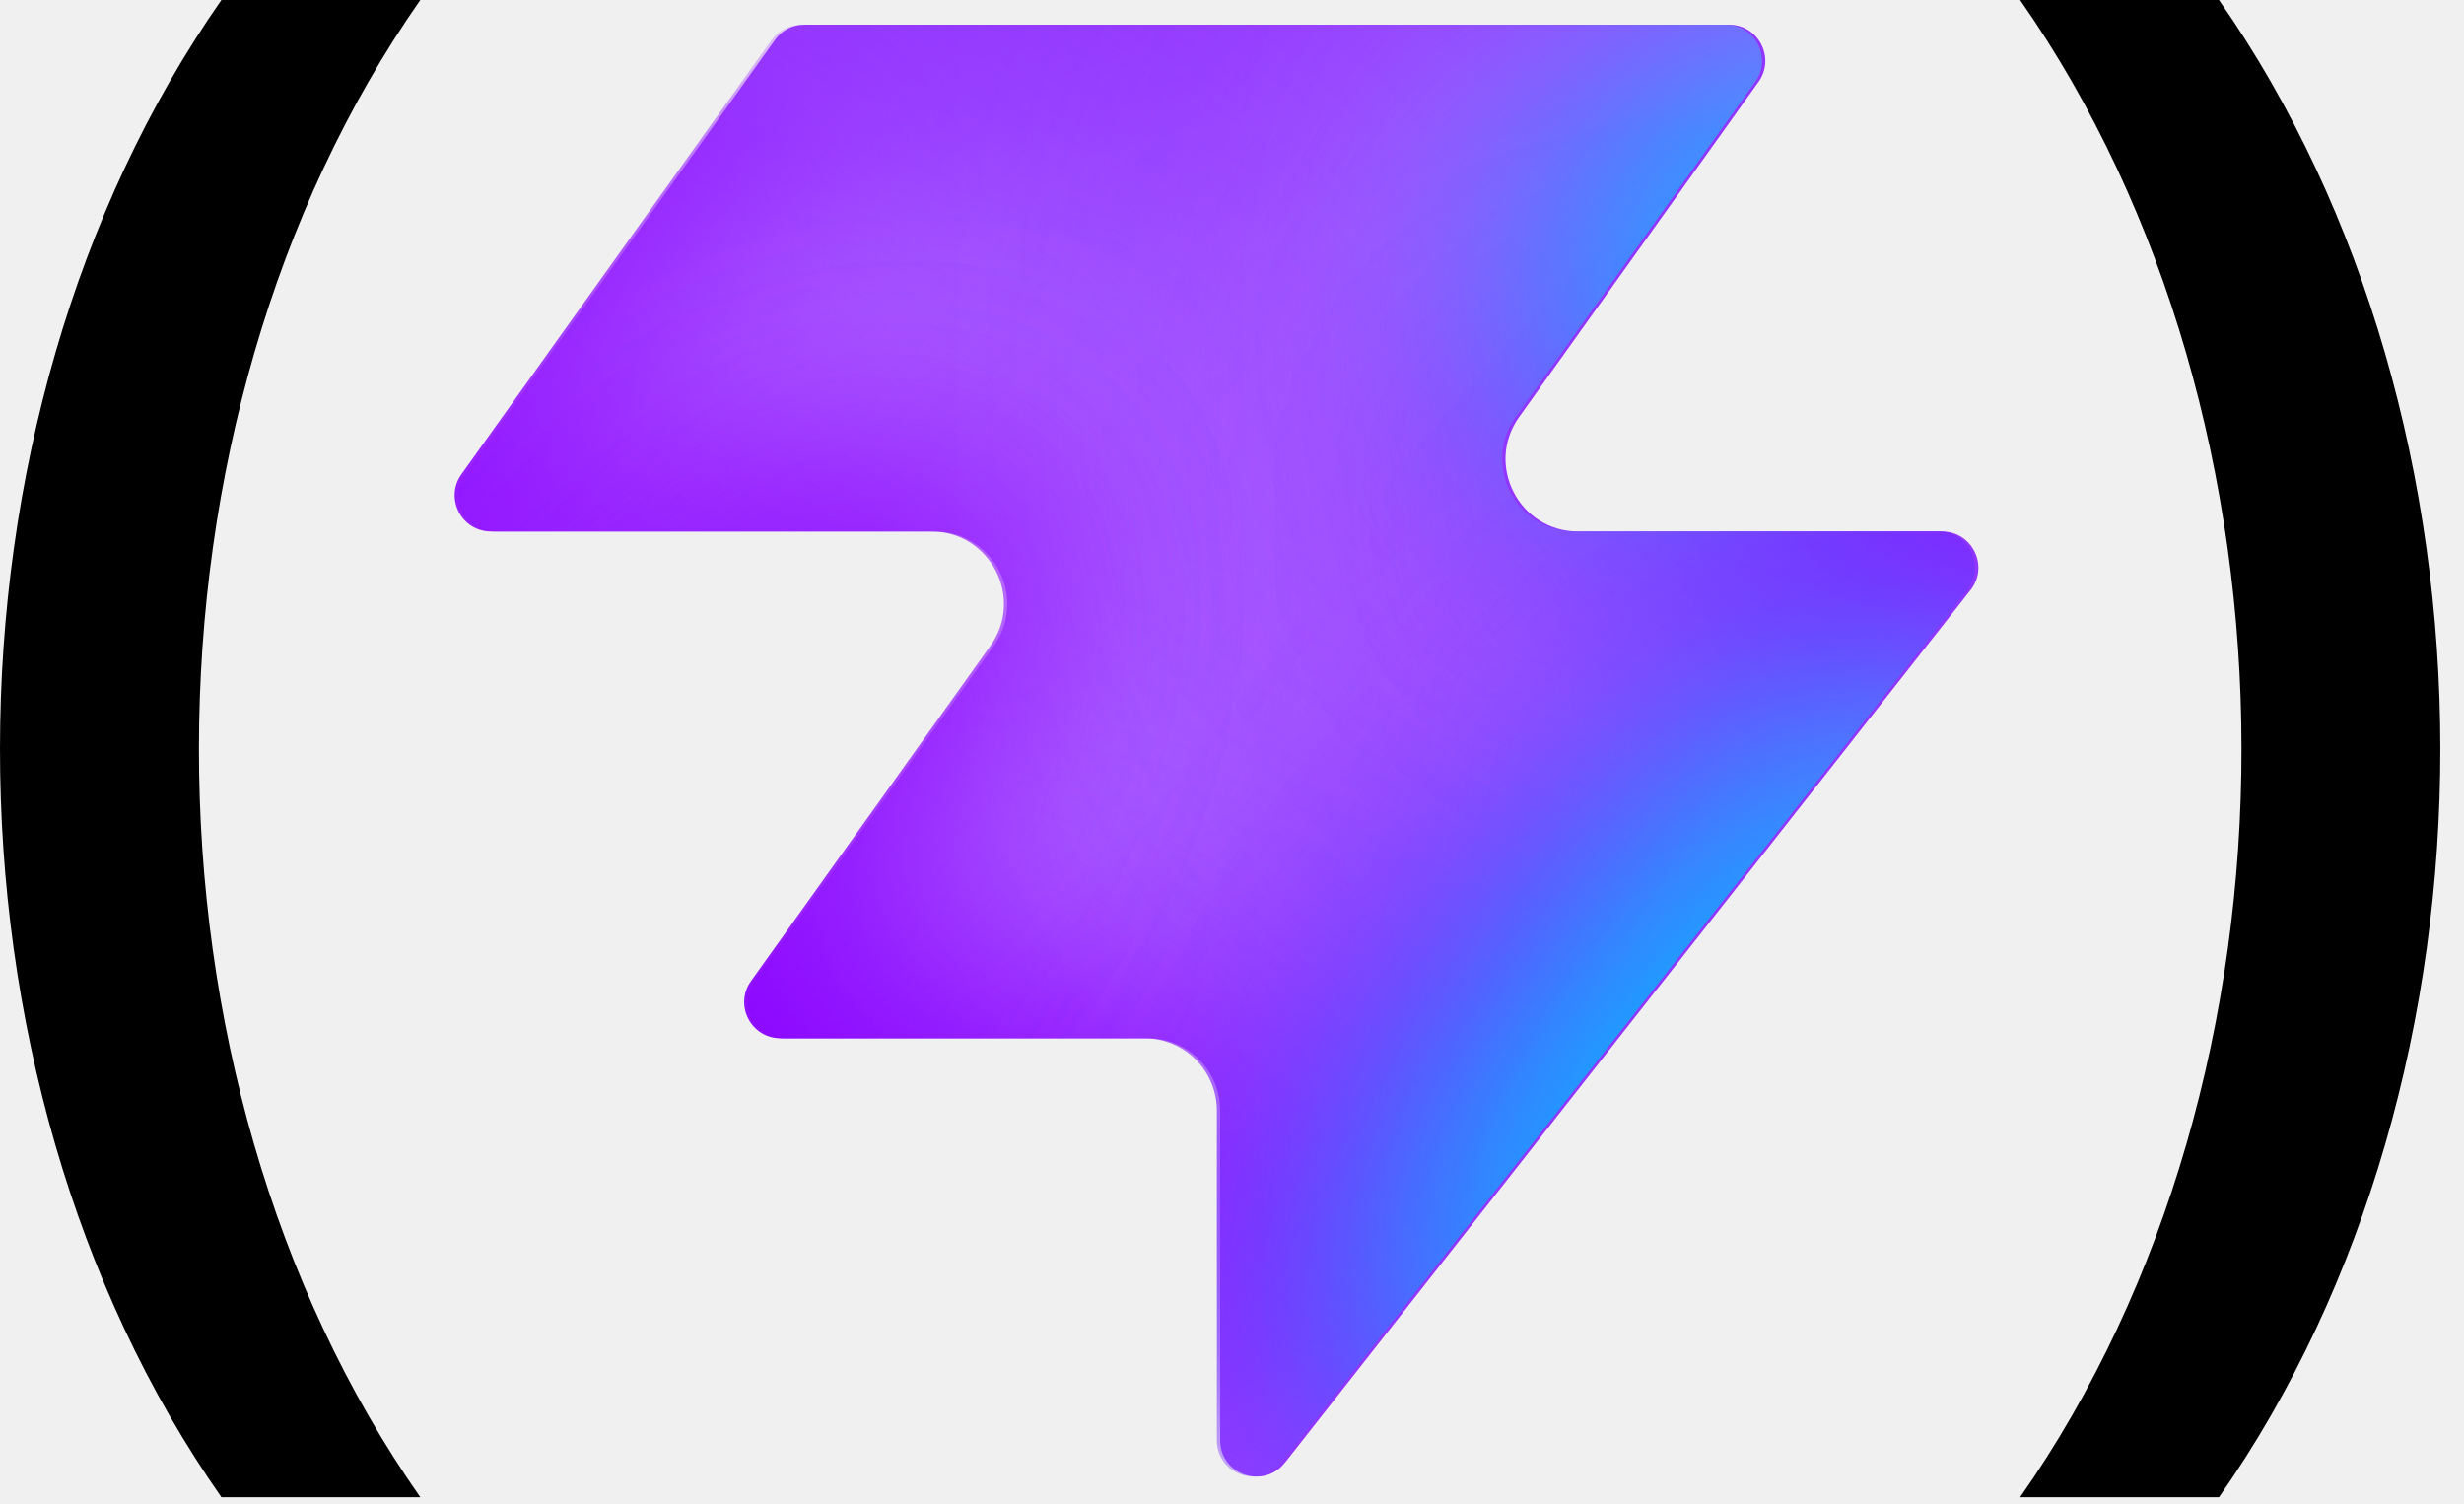
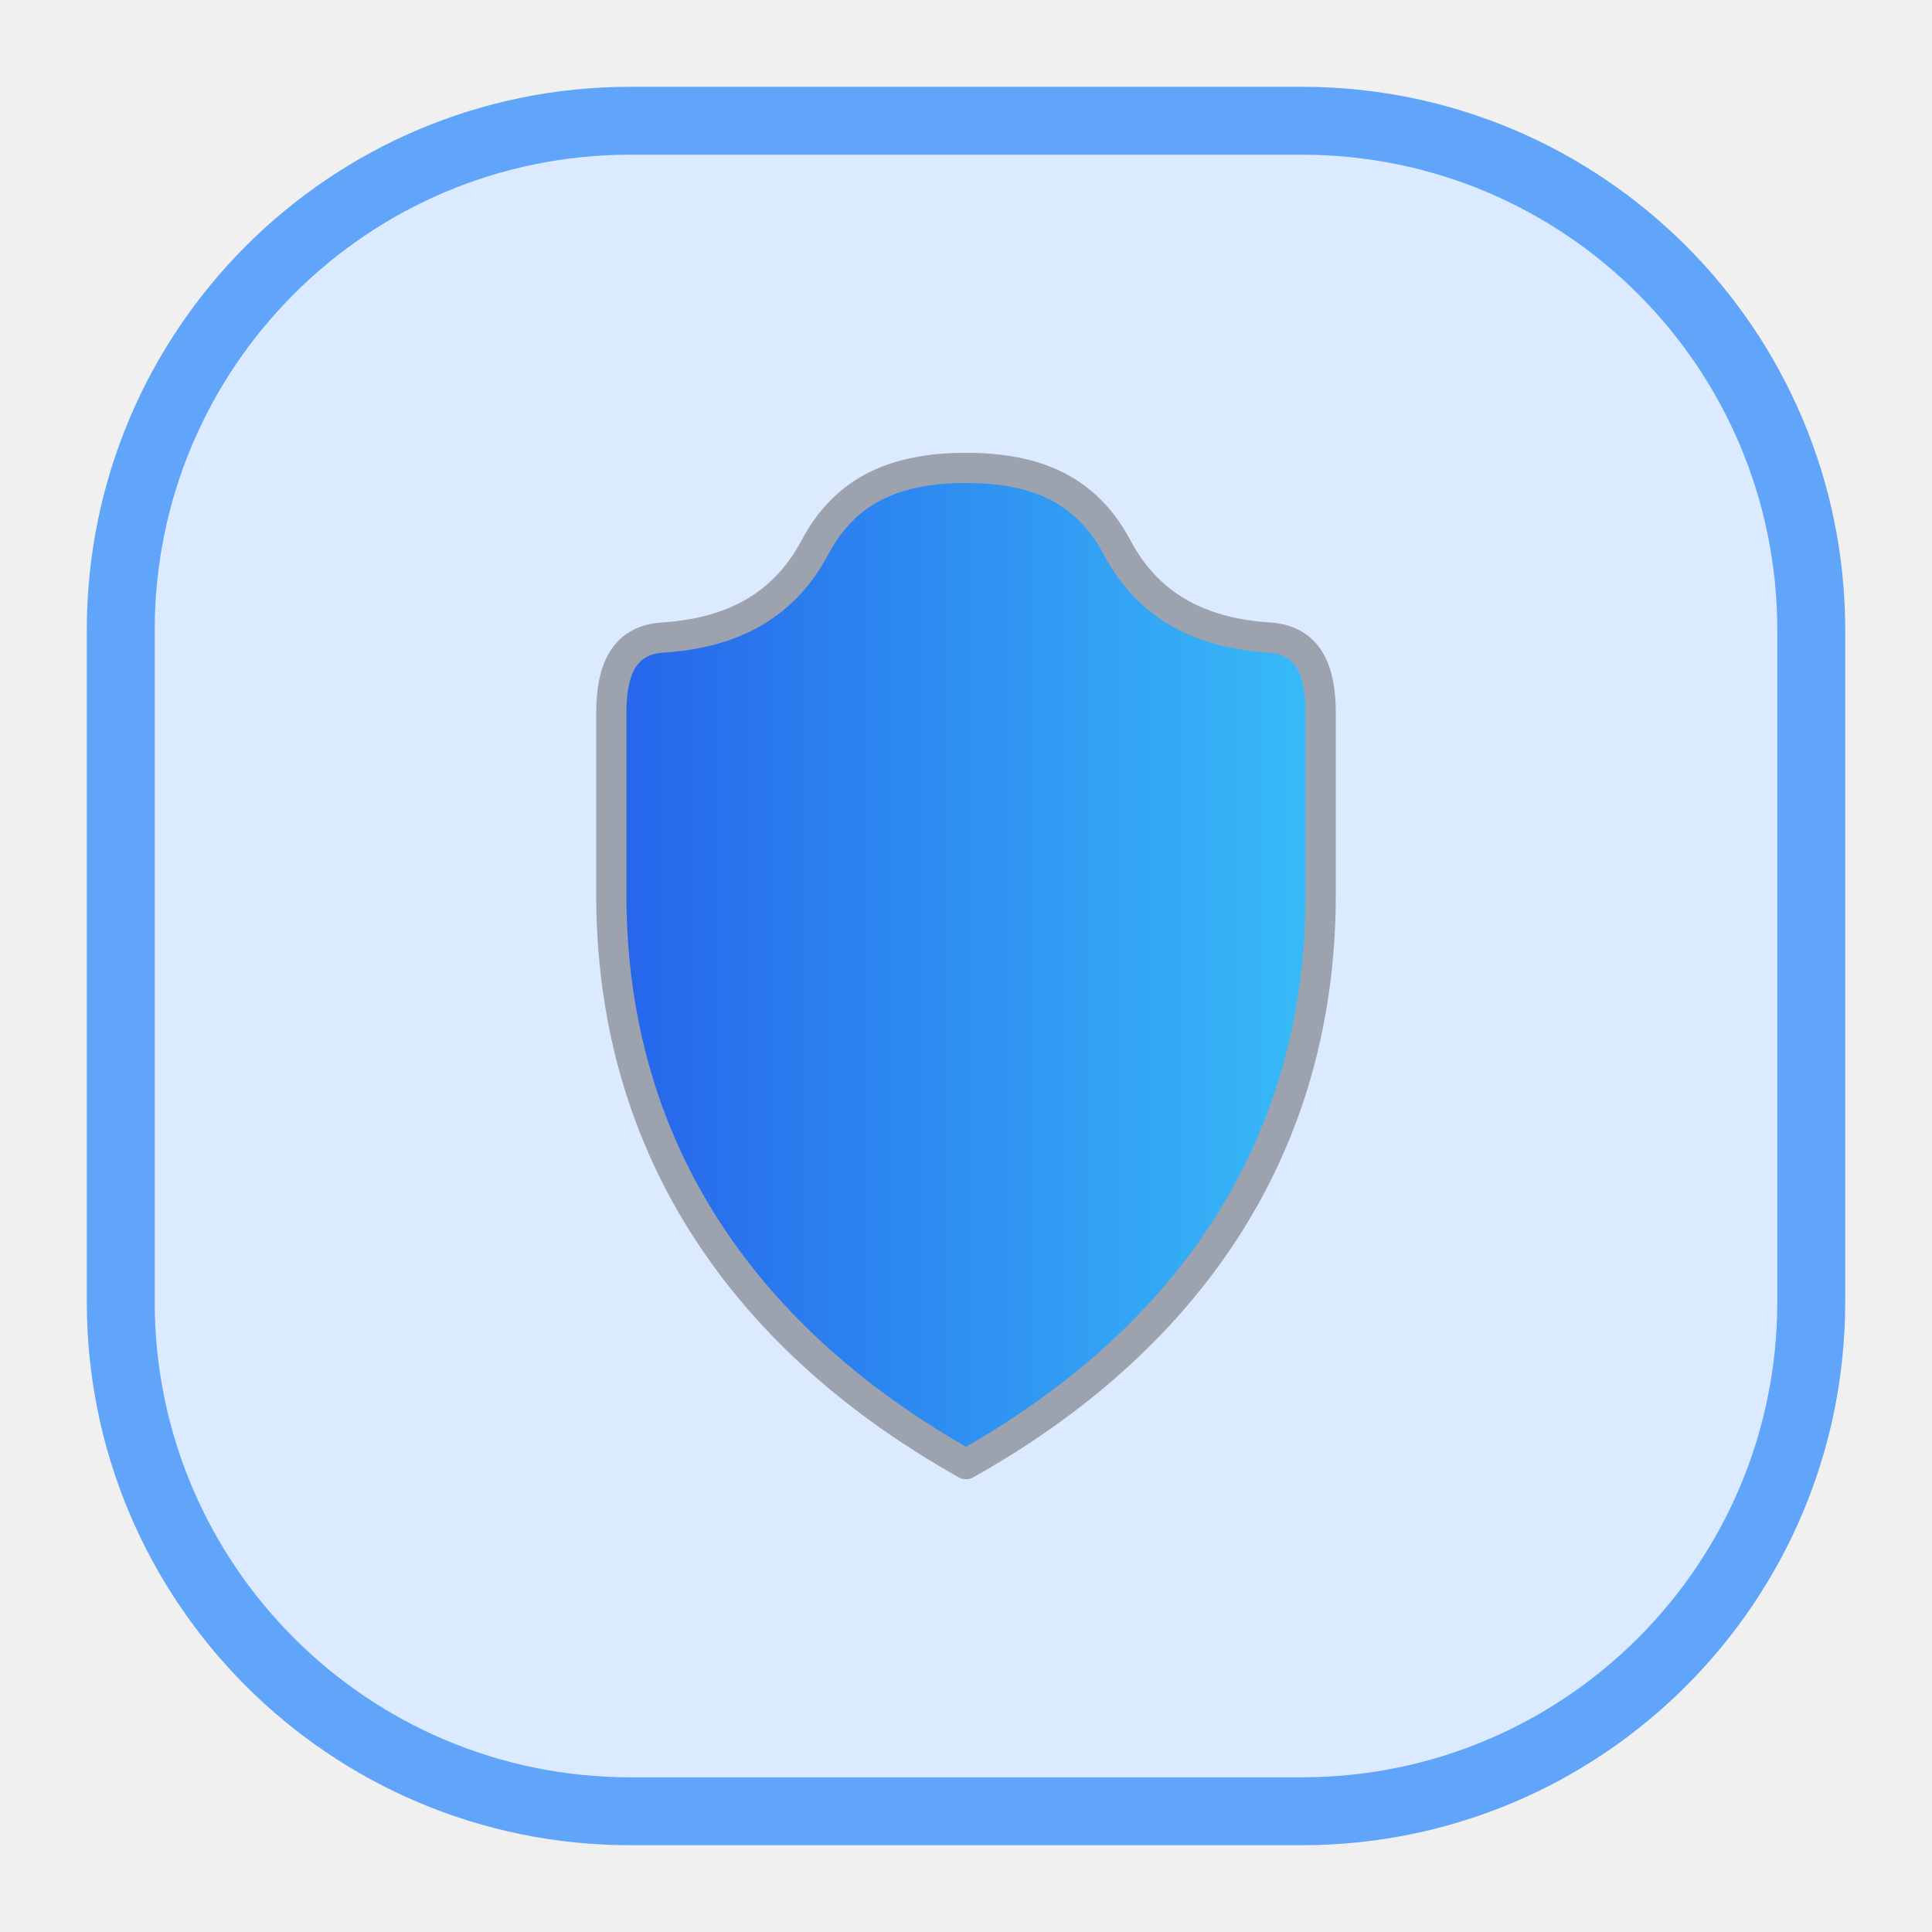
- <svg xmlns="http://www.w3.org/2000/svg" width="77" height="47" fill="none" aria-labelledby="vite-logo-title" viewBox="0 0 77 47">
-   <style>.parenthesis{fill:#000}@media (prefers-color-scheme:dark){.parenthesis{fill:#fff}}</style>
-   <path fill="#9135ff" d="M40.151 45.71c-.663.844-2.02.374-2.02-.699V34.708a2.26 2.26 0 0 0-2.262-2.262H24.493c-.92 0-1.457-1.04-.92-1.788l7.479-10.471c1.07-1.498 0-3.578-1.842-3.578H15.443c-.92 0-1.456-1.04-.92-1.788l9.696-13.576c.213-.297.556-.474.92-.474h28.894c.92 0 1.456 1.04.92 1.788l-7.48 10.472c-1.07 1.497 0 3.578 1.842 3.578h11.376c.944 0 1.474 1.087.89 1.83L40.153 45.712z" />
-   <mask id="a" width="48" height="47" x="14" y="0" maskUnits="userSpaceOnUse" style="mask-type:alpha">
-     <path fill="#000" d="M40.047 45.71c-.663.843-2.02.374-2.02-.699V34.708a2.26 2.26 0 0 0-2.262-2.262H24.389c-.92 0-1.457-1.04-.92-1.788l7.479-10.472c1.07-1.497 0-3.578-1.842-3.578H15.34c-.92 0-1.456-1.04-.92-1.788l9.696-13.575c.213-.297.556-.474.92-.474H53.93c.92 0 1.456 1.04.92 1.788L47.37 13.03c-1.07 1.498 0 3.578 1.842 3.578h11.376c.944 0 1.474 1.088.89 1.831L40.049 45.712z" />
-   </mask>
-   <g mask="url(#a)">
-     <g filter="url(#b)">
-       <ellipse cx="5.508" cy="14.704" fill="#eee6ff" rx="5.508" ry="14.704" transform="rotate(269.814 20.96 11.29)scale(-1 1)" />
-     </g>
-     <g filter="url(#c)">
-       <ellipse cx="10.399" cy="29.851" fill="#eee6ff" rx="10.399" ry="29.851" transform="rotate(89.814 -16.902 -8.275)scale(1 -1)" />
-     </g>
-     <g filter="url(#d)">
-       <ellipse cx="5.508" cy="30.487" fill="#8900ff" rx="5.508" ry="30.487" transform="rotate(89.814 -19.197 -7.127)scale(1 -1)" />
-     </g>
-     <g filter="url(#e)">
-       <ellipse cx="5.508" cy="30.599" fill="#8900ff" rx="5.508" ry="30.599" transform="rotate(89.814 -25.928 4.177)scale(1 -1)" />
-     </g>
-     <g filter="url(#f)">
-       <ellipse cx="5.508" cy="30.599" fill="#8900ff" rx="5.508" ry="30.599" transform="rotate(89.814 -25.738 5.52)scale(1 -1)" />
-     </g>
-     <g filter="url(#g)">
-       <ellipse cx="14.072" cy="22.078" fill="#eee6ff" rx="14.072" ry="22.078" transform="rotate(93.35 31.245 55.578)scale(-1 1)" />
-     </g>
-     <g filter="url(#h)">
-       <ellipse cx="3.47" cy="21.501" fill="#8900ff" rx="3.47" ry="21.501" transform="rotate(89.009 35.419 55.202)scale(-1 1)" />
-     </g>
-     <g filter="url(#i)">
-       <ellipse cx="3.47" cy="21.501" fill="#8900ff" rx="3.47" ry="21.501" transform="rotate(89.009 35.419 55.202)scale(-1 1)" />
-     </g>
-     <g filter="url(#j)">
-       <ellipse cx="14.592" cy="9.743" fill="#8900ff" rx="4.407" ry="29.108" transform="rotate(39.51 14.592 9.743)" />
-     </g>
-     <g filter="url(#k)">
-       <ellipse cx="61.728" cy="-5.321" fill="#8900ff" rx="4.407" ry="29.108" transform="rotate(37.892 61.728 -5.32)" />
-     </g>
-     <g filter="url(#l)">
-       <ellipse cx="55.618" cy="7.104" fill="#00c2ff" rx="5.971" ry="9.665" transform="rotate(37.892 55.618 7.104)" />
-     </g>
-     <g filter="url(#m)">
-       <ellipse cx="12.326" cy="39.103" fill="#8900ff" rx="4.407" ry="29.108" transform="rotate(37.892 12.326 39.103)" />
-     </g>
-     <g filter="url(#n)">
-       <ellipse cx="12.326" cy="39.103" fill="#8900ff" rx="4.407" ry="29.108" transform="rotate(37.892 12.326 39.103)" />
-     </g>
-     <g filter="url(#o)">
-       <ellipse cx="49.857" cy="30.678" fill="#8900ff" rx="4.407" ry="29.108" transform="rotate(37.892 49.857 30.678)" />
-     </g>
-     <g filter="url(#p)">
-       <ellipse cx="52.623" cy="33.171" fill="#00c2ff" rx="5.971" ry="15.297" transform="rotate(37.892 52.623 33.17)" />
-     </g>
-   </g>
-   <path d="M6.919 0c-9.198 13.166-9.252 33.575 0 46.789h6.215c-9.25-13.214-9.196-33.623 0-46.789zm62.424 0h-6.215c9.198 13.166 9.252 33.575 0 46.789h6.215c9.25-13.214 9.196-33.623 0-46.789" class="parenthesis" />
+ <svg xmlns="http://www.w3.org/2000/svg" width="512" height="512" viewBox="0 0 512 512">
  <defs>
-     <filter id="b" width="60.045" height="41.654" x="-5.564" y="16.92" color-interpolation-filters="sRGB" filterUnits="userSpaceOnUse">
-       <feFlood flood-opacity="0" result="BackgroundImageFix" />
-       <feBlend in="SourceGraphic" in2="BackgroundImageFix" result="shape" />
-       <feGaussianBlur result="effect1_foregroundBlur_2002_17286" stdDeviation="7.659" />
-     </filter>
-     <filter id="c" width="90.34" height="51.437" x="-40.407" y="-6.762" color-interpolation-filters="sRGB" filterUnits="userSpaceOnUse">
-       <feFlood flood-opacity="0" result="BackgroundImageFix" />
-       <feBlend in="SourceGraphic" in2="BackgroundImageFix" result="shape" />
-       <feGaussianBlur result="effect1_foregroundBlur_2002_17286" stdDeviation="7.659" />
-     </filter>
-     <filter id="d" width="79.355" height="29.4" x="-35.435" y="2.801" color-interpolation-filters="sRGB" filterUnits="userSpaceOnUse">
-       <feFlood flood-opacity="0" result="BackgroundImageFix" />
-       <feBlend in="SourceGraphic" in2="BackgroundImageFix" result="shape" />
-       <feGaussianBlur result="effect1_foregroundBlur_2002_17286" stdDeviation="4.596" />
-     </filter>
-     <filter id="e" width="79.579" height="29.4" x="-30.84" y="20.8" color-interpolation-filters="sRGB" filterUnits="userSpaceOnUse">
-       <feFlood flood-opacity="0" result="BackgroundImageFix" />
-       <feBlend in="SourceGraphic" in2="BackgroundImageFix" result="shape" />
-       <feGaussianBlur result="effect1_foregroundBlur_2002_17286" stdDeviation="4.596" />
-     </filter>
-     <filter id="f" width="79.579" height="29.4" x="-29.307" y="21.949" color-interpolation-filters="sRGB" filterUnits="userSpaceOnUse">
-       <feFlood flood-opacity="0" result="BackgroundImageFix" />
-       <feBlend in="SourceGraphic" in2="BackgroundImageFix" result="shape" />
-       <feGaussianBlur result="effect1_foregroundBlur_2002_17286" stdDeviation="4.596" />
-     </filter>
-     <filter id="g" width="74.749" height="58.852" x="29.961" y="-17.13" color-interpolation-filters="sRGB" filterUnits="userSpaceOnUse">
-       <feFlood flood-opacity="0" result="BackgroundImageFix" />
-       <feBlend in="SourceGraphic" in2="BackgroundImageFix" result="shape" />
-       <feGaussianBlur result="effect1_foregroundBlur_2002_17286" stdDeviation="7.659" />
-     </filter>
-     <filter id="h" width="61.377" height="25.362" x="37.754" y="3.055" color-interpolation-filters="sRGB" filterUnits="userSpaceOnUse">
-       <feFlood flood-opacity="0" result="BackgroundImageFix" />
-       <feBlend in="SourceGraphic" in2="BackgroundImageFix" result="shape" />
-       <feGaussianBlur result="effect1_foregroundBlur_2002_17286" stdDeviation="4.596" />
-     </filter>
-     <filter id="i" width="61.377" height="25.362" x="37.754" y="3.055" color-interpolation-filters="sRGB" filterUnits="userSpaceOnUse">
-       <feFlood flood-opacity="0" result="BackgroundImageFix" />
-       <feBlend in="SourceGraphic" in2="BackgroundImageFix" result="shape" />
-       <feGaussianBlur result="effect1_foregroundBlur_2002_17286" stdDeviation="4.596" />
-     </filter>
-     <filter id="j" width="56.045" height="63.649" x="-13.43" y="-22.082" color-interpolation-filters="sRGB" filterUnits="userSpaceOnUse">
-       <feFlood flood-opacity="0" result="BackgroundImageFix" />
-       <feBlend in="SourceGraphic" in2="BackgroundImageFix" result="shape" />
-       <feGaussianBlur result="effect1_foregroundBlur_2002_17286" stdDeviation="4.596" />
-     </filter>
-     <filter id="k" width="54.814" height="64.646" x="34.321" y="-37.644" color-interpolation-filters="sRGB" filterUnits="userSpaceOnUse">
-       <feFlood flood-opacity="0" result="BackgroundImageFix" />
-       <feBlend in="SourceGraphic" in2="BackgroundImageFix" result="shape" />
-       <feGaussianBlur result="effect1_foregroundBlur_2002_17286" stdDeviation="4.596" />
-     </filter>
-     <filter id="l" width="33.541" height="35.313" x="38.847" y="-10.552" color-interpolation-filters="sRGB" filterUnits="userSpaceOnUse">
-       <feFlood flood-opacity="0" result="BackgroundImageFix" />
-       <feBlend in="SourceGraphic" in2="BackgroundImageFix" result="shape" />
-       <feGaussianBlur result="effect1_foregroundBlur_2002_17286" stdDeviation="4.596" />
-     </filter>
-     <filter id="m" width="54.814" height="64.646" x="-15.081" y="6.78" color-interpolation-filters="sRGB" filterUnits="userSpaceOnUse">
-       <feFlood flood-opacity="0" result="BackgroundImageFix" />
-       <feBlend in="SourceGraphic" in2="BackgroundImageFix" result="shape" />
-       <feGaussianBlur result="effect1_foregroundBlur_2002_17286" stdDeviation="4.596" />
-     </filter>
-     <filter id="n" width="54.814" height="64.646" x="-15.081" y="6.78" color-interpolation-filters="sRGB" filterUnits="userSpaceOnUse">
-       <feFlood flood-opacity="0" result="BackgroundImageFix" />
-       <feBlend in="SourceGraphic" in2="BackgroundImageFix" result="shape" />
-       <feGaussianBlur result="effect1_foregroundBlur_2002_17286" stdDeviation="4.596" />
-     </filter>
-     <filter id="o" width="54.814" height="64.646" x="22.45" y="-1.645" color-interpolation-filters="sRGB" filterUnits="userSpaceOnUse">
-       <feFlood flood-opacity="0" result="BackgroundImageFix" />
-       <feBlend in="SourceGraphic" in2="BackgroundImageFix" result="shape" />
-       <feGaussianBlur result="effect1_foregroundBlur_2002_17286" stdDeviation="4.596" />
-     </filter>
-     <filter id="p" width="39.409" height="43.623" x="32.919" y="11.36" color-interpolation-filters="sRGB" filterUnits="userSpaceOnUse">
-       <feFlood flood-opacity="0" result="BackgroundImageFix" />
-       <feBlend in="SourceGraphic" in2="BackgroundImageFix" result="shape" />
-       <feGaussianBlur result="effect1_foregroundBlur_2002_17286" stdDeviation="4.596" />
-     </filter>
+     <linearGradient id="shieldGradient" x1="160" y1="250" x2="352" y2="250" gradientUnits="userSpaceOnUse">
+       <stop offset="0%" stop-color="#2563EB" />
+       <stop offset="100%" stop-color="#38BDF8" />
+     </linearGradient>
  </defs>
+   <rect x="32" y="32" width="448" height="448" rx="135" fill="#DBEAFE" stroke="#60A5FA" stroke-width="18" />
+   <path d="M256 124        C237 124 224 130 216 145        C207 162 192 168 175 169        C165 170 162 178 162 189        V237        C162 306 199 356 256 388        C313 356 350 306 350 237        V189        C350 178 347 170 337 169        C320 168 305 162 296 145        C288 130 275 124 256 124Z" fill="url(#shieldGradient)" stroke="#9CA3AF" stroke-width="8" stroke-linejoin="round" />
</svg>
